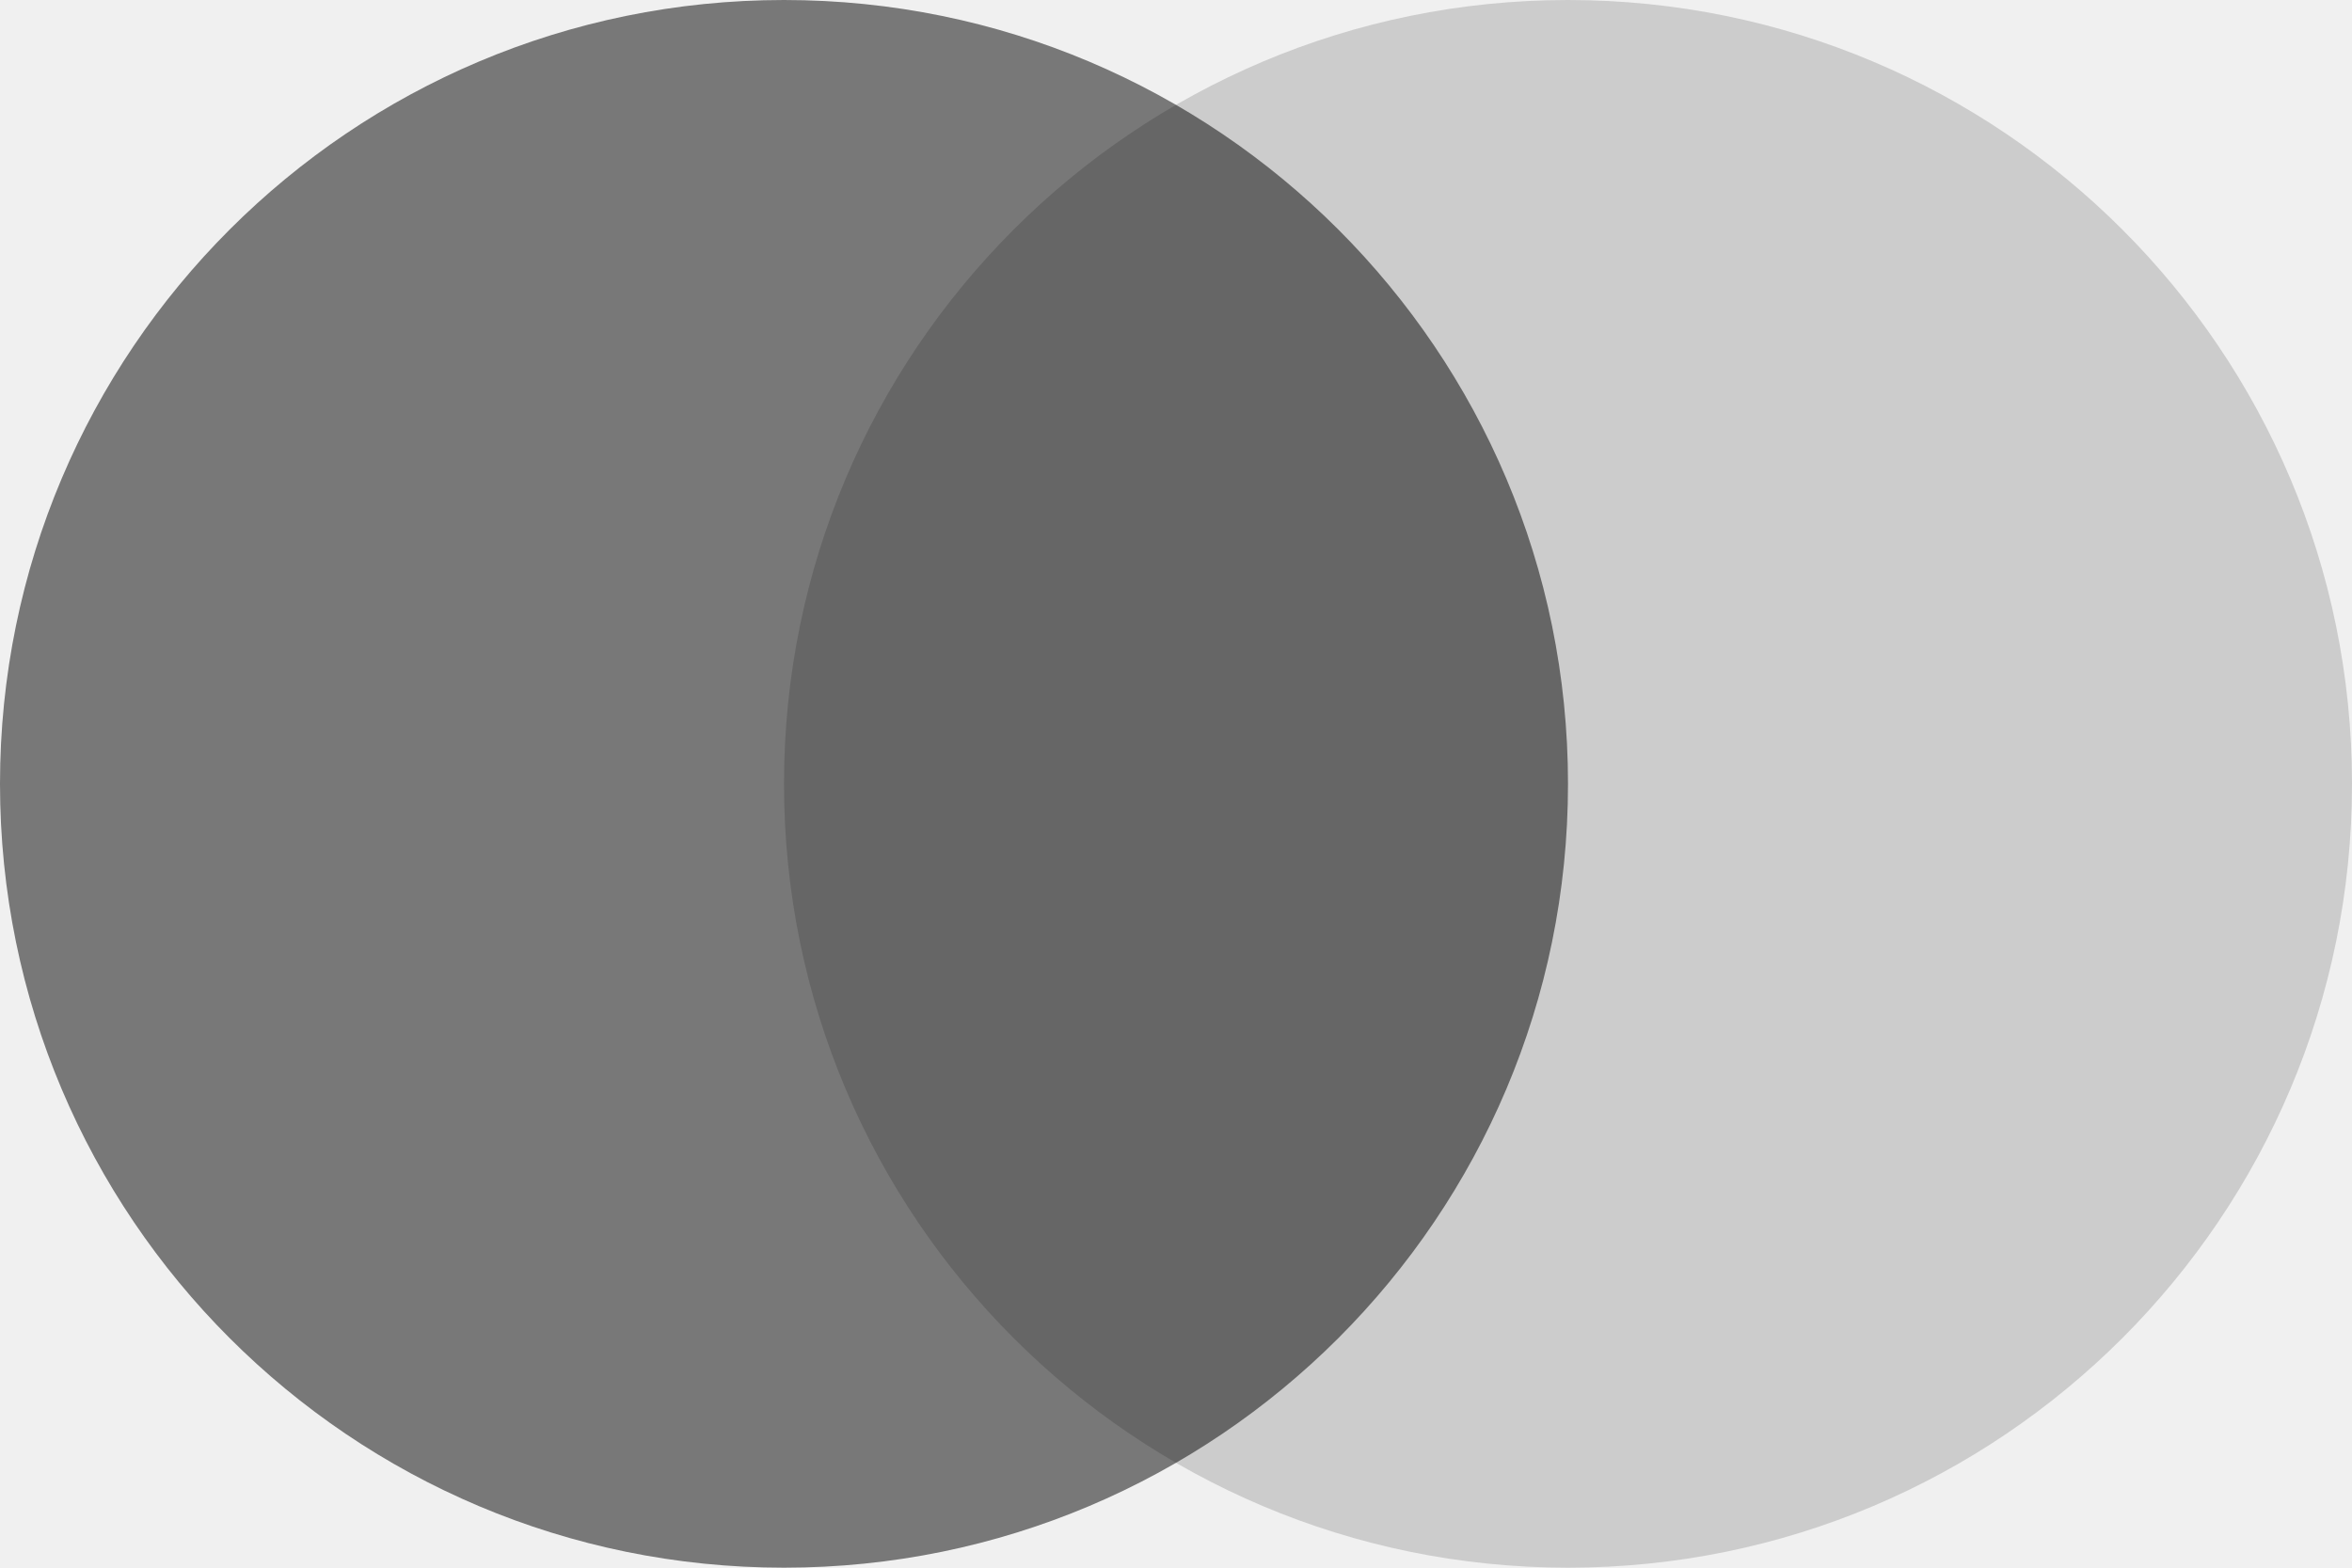
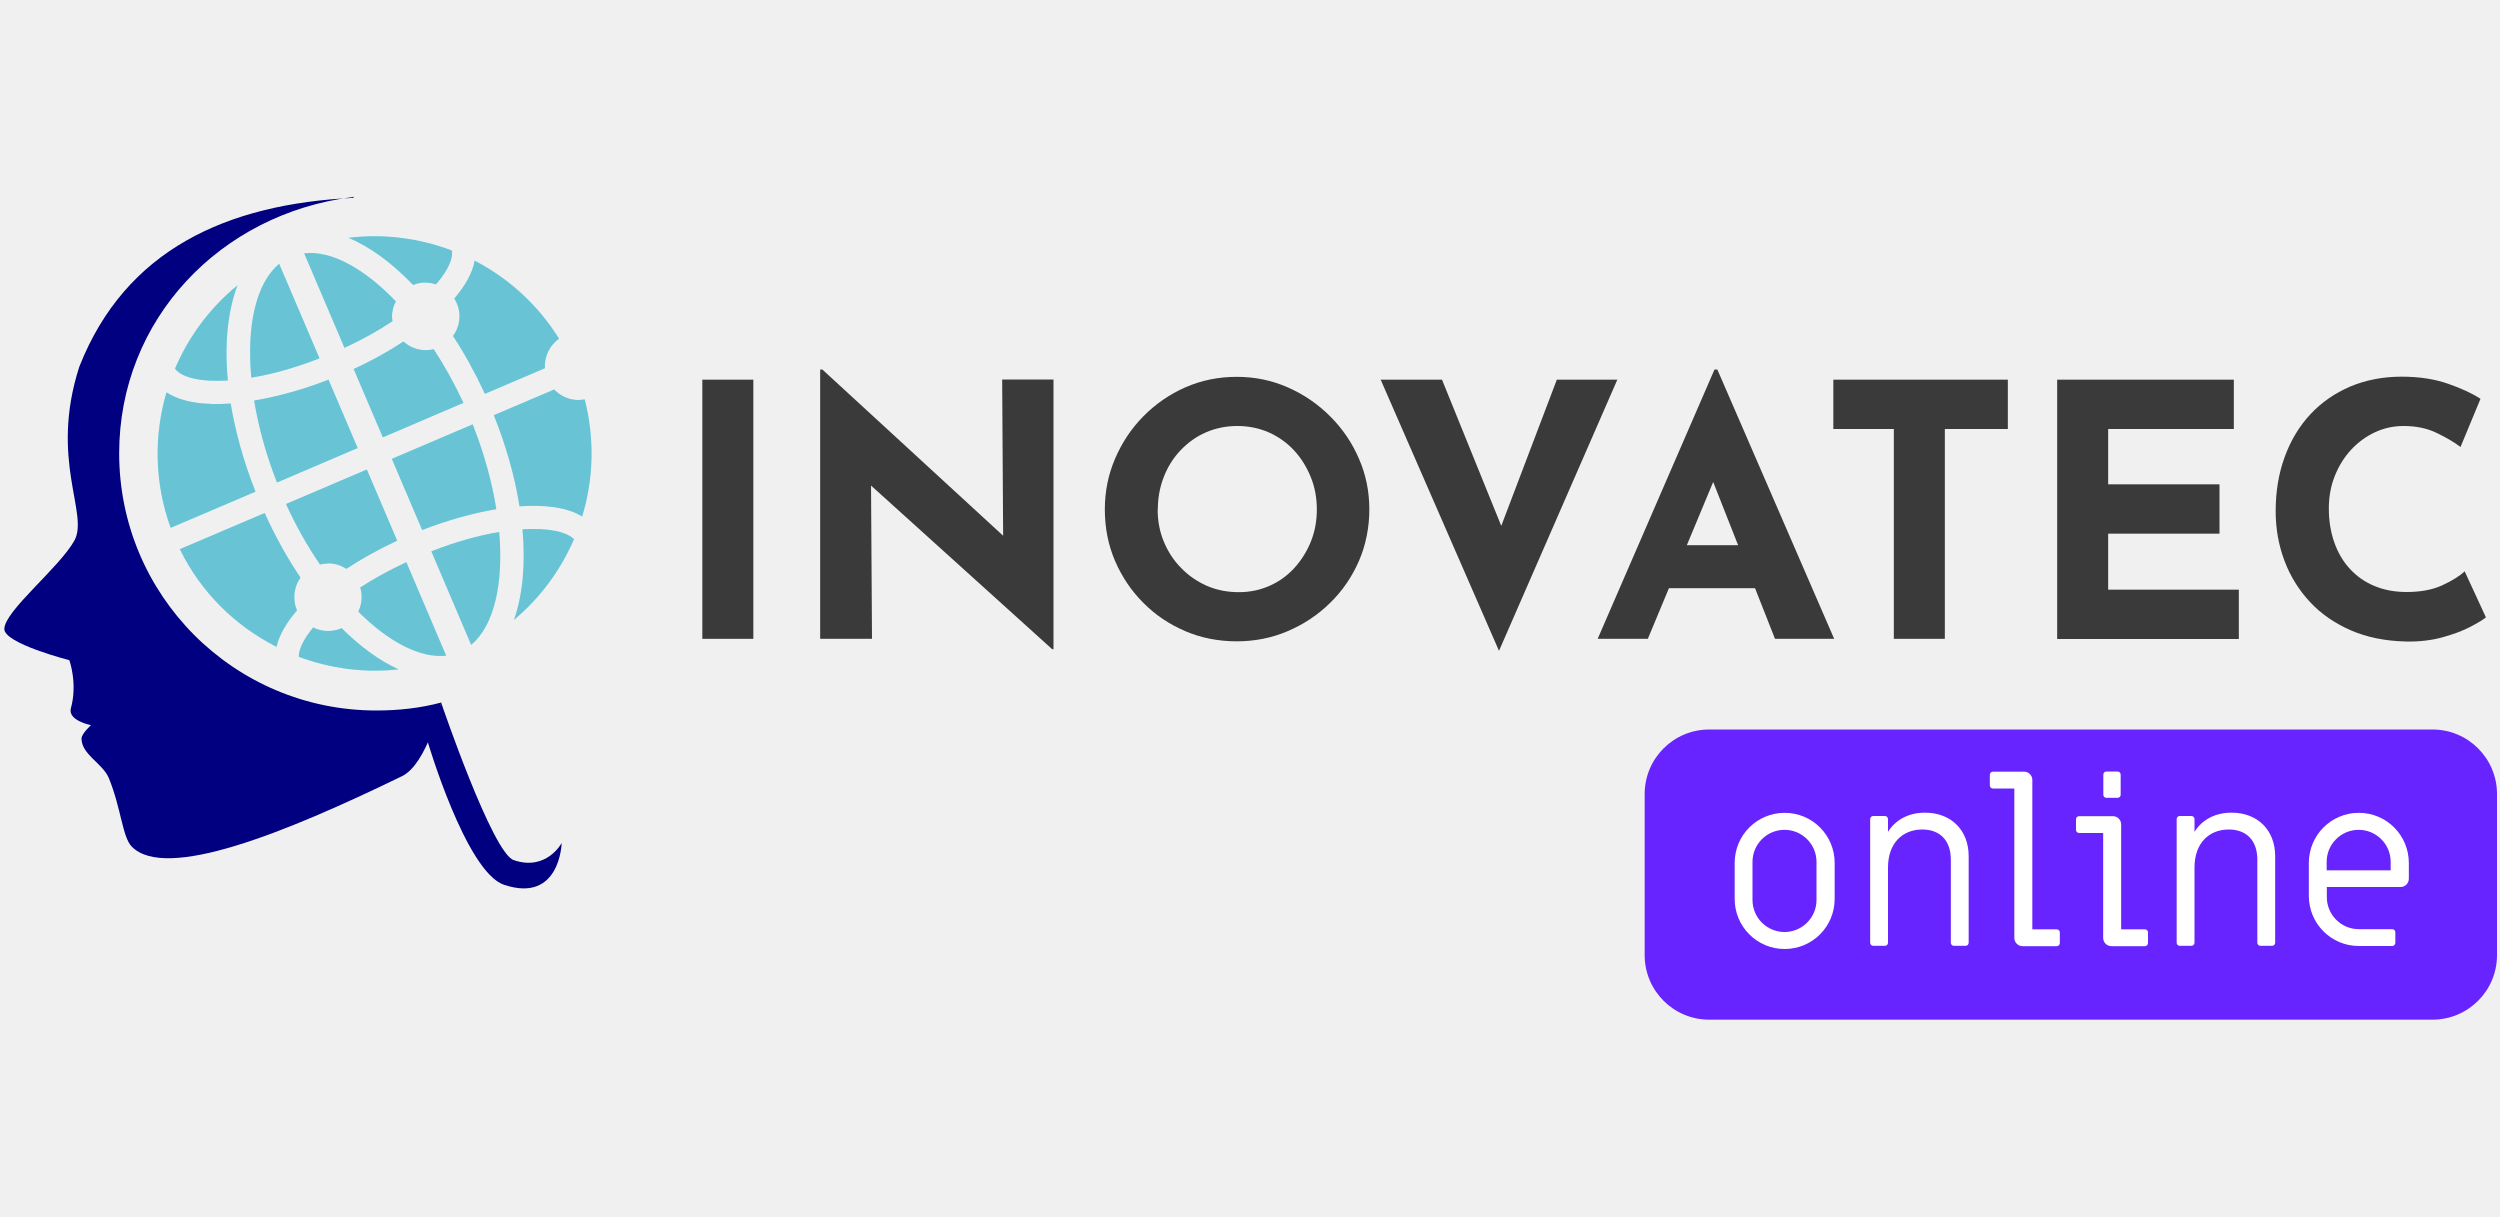
- <svg xmlns="http://www.w3.org/2000/svg" width="150" height="100" viewBox="0 0 150 100" fill="none">
-   <circle cx="50" cy="50" r="50" fill="black" fill-opacity="0.5" />
-   <circle cx="100" cy="50" r="50" fill="black" fill-opacity="0.15" />
+ <svg xmlns="http://www.w3.org/2000/svg" id="Camada_1" data-name="Camada 1" viewBox="0 0 150 73">
+   <defs>
+     <style>
+       .cls-1 {
+         fill: #b8ecff;
+       }
+ 
+       .cls-2 {
+         fill: #fff;
+       }
+ 
+       .cls-3 {
+         isolation: isolate;
+       }
+ 
+       .cls-4 {
+         fill: #3a3a3a;
+       }
+ 
+       .cls-5 {
+         fill: navy;
+       }
+ 
+       .cls-6 {
+         fill: #68c3d5;
+       }
+ 
+       .cls-7 {
+         fill: #6724ff;
+       }
+     </style>
+   </defs>
+   <g class="cls-3">
+     <g class="cls-3">
+       <path class="cls-4" d="M42.14,22.78h3.06v15.55h-3.06v-15.55Z" />
+       <path class="cls-4" d="M63.14,38.96l-11.79-10.65.91.51.06,9.51h-3.11v-16.16h.13l11.53,10.6-.68-.3-.06-9.7h3.08v16.18h-.08Z" />
+       <path class="cls-4" d="M66.29,30.57c0-1.07.2-2.08.61-3.04.41-.96.97-1.81,1.7-2.55.73-.74,1.57-1.32,2.52-1.74.96-.42,1.99-.63,3.08-.63s2.11.21,3.06.63c.96.42,1.81,1,2.55,1.74s1.32,1.59,1.73,2.55c.42.96.62,1.97.62,3.04s-.21,2.13-.62,3.08c-.42.96-.99,1.8-1.73,2.52-.74.73-1.59,1.29-2.55,1.7-.96.41-1.98.61-3.06.61s-2.13-.2-3.08-.61c-.96-.41-1.8-.97-2.52-1.7-.73-.73-1.29-1.57-1.7-2.52-.41-.96-.61-1.99-.61-3.08ZM69.46,30.57c0,.69.12,1.33.37,1.93.25.6.59,1.13,1.04,1.58.44.46.96.81,1.54,1.07.58.25,1.22.38,1.91.38s1.28-.13,1.85-.38c.57-.25,1.07-.61,1.49-1.07.42-.46.75-.99.99-1.58s.36-1.24.36-1.93-.12-1.36-.37-1.96c-.25-.61-.58-1.14-1.01-1.6-.43-.46-.93-.81-1.51-1.07-.58-.25-1.2-.38-1.88-.38s-1.3.13-1.88.38c-.58.25-1.08.61-1.52,1.07-.44.46-.77.99-1.01,1.6-.24.61-.36,1.26-.36,1.96Z" />
+       <path class="cls-4" d="M86.52,22.78l4.54,11.2-1.77-.36,4.12-10.84h3.63l-7.1,16.27-7.1-16.27h3.68Z" />
+       <path class="cls-4" d="M95.86,38.33l7.01-16.16h.17l7.01,16.16h-3.55l-4.48-11.37,2.22-1.52-5.37,12.89h-3.02ZM100.66,32.71h4.67l1.08,2.58h-6.7l.95-2.58Z" />
+       <path class="cls-4" d="M109.99,22.78h10.48v2.96h-3.78v12.59h-3.06v-12.59h-3.63v-2.96Z" />
+       <path class="cls-4" d="M123.43,22.78h10.6v2.96h-7.54v3.32h6.68v2.96h-6.68v3.36h7.84v2.96h-10.9v-15.55Z" />
+       <path class="cls-4" d="M149.16,37.04c-.17.14-.48.33-.94.57-.46.24-1.02.45-1.68.63-.66.18-1.39.27-2.2.25-1.23-.03-2.32-.25-3.29-.67-.96-.42-1.78-.98-2.45-1.7s-1.18-1.54-1.53-2.47c-.35-.93-.53-1.92-.53-2.98,0-1.18.18-2.27.54-3.25.36-.99.87-1.84,1.54-2.56.67-.72,1.47-1.27,2.4-1.67.93-.39,1.96-.59,3.08-.59,1.04,0,1.96.14,2.77.42.8.28,1.46.58,1.96.91l-1.2,2.89c-.35-.27-.82-.55-1.4-.83-.58-.29-1.26-.43-2.02-.43-.59,0-1.16.12-1.7.37-.54.25-1.02.6-1.44,1.05-.42.45-.74.98-.98,1.57-.24.6-.36,1.25-.36,1.95,0,.75.11,1.43.33,2.05s.53,1.15.94,1.59c.41.44.9.79,1.47,1.02.57.24,1.22.36,1.93.36.83,0,1.54-.13,2.13-.4.59-.27,1.04-.55,1.35-.84l1.27,2.75Z" />
+     </g>
+   </g>
+   <g>
+     <rect class="cls-7" x="98.68" y="43.77" width="51.14" height="17.41" rx="3.87" ry="3.87" />
+     <g>
+       <path class="cls-2" d="M104.08,53.93v-2.15c0-1.67,1.34-3.01,3-3.01s3,1.34,3,3.01v2.15c0,1.67-1.34,3.01-3,3.01s-3-1.34-3-3.01ZM108.99,54v-2.29c0-1.06-.86-1.92-1.92-1.92s-1.92.86-1.92,1.92v2.29c0,1.06.86,1.92,1.92,1.92s1.92-.86,1.92-1.92Z" />
+       <path class="cls-2" d="M112.21,56.56v-7.41c0-.11.08-.19.19-.19h.69c.11,0,.19.08.19.19v.76c.48-.76,1.28-1.15,2.22-1.15,1.57,0,2.62,1.05,2.62,2.61v5.19c0,.11-.08.19-.19.19h-.69c-.11,0-.19-.08-.19-.19v-4.98c0-1.2-.7-1.81-1.71-1.81-1.2,0-2.06.83-2.06,2.28v4.51c0,.11-.08.19-.19.19h-.69c-.11,0-.19-.08-.19-.19Z" />
+       <path class="cls-2" d="M120.86,56.27v-8.96h-1.28c-.11,0-.19-.08-.19-.19v-.63c0-.11.08-.19.19-.19h1.86c.28,0,.5.22.5.5v8.96h1.46c.11,0,.19.08.19.19v.63c0,.11-.08.19-.19.19h-2.04c-.28,0-.5-.22-.5-.5Z" />
+       <path class="cls-2" d="M126.19,56.27v-6.29h-1.44c-.11,0-.19-.08-.19-.19v-.63c0-.11.08-.19.19-.19h2.02c.28,0,.5.22.5.5v6.29h1.42c.11,0,.19.08.19.19v.63c0,.11-.08.19-.19.19h-2c-.28,0-.5-.22-.5-.5ZM126.2,47.68v-1.2c0-.11.08-.19.19-.19h.66c.11,0,.19.08.19.19v1.2c0,.11-.08.19-.19.19h-.66c-.11,0-.19-.08-.19-.19Z" />
+       <path class="cls-2" d="M130.6,56.56v-7.41c0-.11.08-.19.19-.19h.69c.11,0,.19.08.19.19v.76c.48-.76,1.28-1.15,2.22-1.15,1.57,0,2.62,1.05,2.62,2.61v5.19c0,.11-.08.19-.19.19h-.69c-.11,0-.19-.08-.19-.19v-4.98c0-1.2-.7-1.81-1.71-1.81-1.2,0-2.06.83-2.06,2.28v4.51c0,.11-.08.19-.19.19h-.69c-.11,0-.19-.08-.19-.19Z" />
+       <path class="cls-2" d="M138.53,53.75v-1.97c0-1.67,1.34-3.01,3-3.01s3,1.34,3,3.01v.94c0,.28-.22.5-.5.5h-4.42v.61c0,1.06.86,1.92,1.92,1.92h2c.11,0,.19.08.19.19v.63c0,.11-.08.19-.19.19h-2c-1.66,0-3-1.34-3-3.01ZM143.44,52.22v-.51c0-1.06-.86-1.92-1.92-1.92s-1.92.86-1.92,1.92v.51h3.84Z" />
+     </g>
+   </g>
+   <g>
+     <path id="path61" class="cls-5" d="M26.48,42.19s3.07,9.02,4.35,9.42c1.97.67,2.87-1.03,2.87-1.03,0,0-.09,3.63-3.45,2.51-2.3-.76-4.62-8.69-4.62-8.69l.85-2.24v.03Z" />
+     <path id="path38" class="cls-5" d="M21.22,11.87c-7.62.36-13.7,3.12-16.46,10.13-1.81,5.6.6,8.83-.3,10.44-.91,1.63-4.17,4.2-4.2,5.29-.03.88,3.9,1.88,3.9,1.88,0,0,.51,1.39.09,2.9-.18.73,1.21,1,1.21,1,0,0-.54.48-.57.79,0,.97,1.24,1.48,1.63,2.36.76,1.85.82,3.57,1.39,4.14,2.03,2.06,9.14-.79,16.21-4.23,1.51-.73,2.36-4.42,2.36-4.42-1.24.33-2.54.48-3.9.48-8.53,0-15.43-6.9-15.43-15.43,0-8.05,6.08-14.37,13.97-15.37l.09-.03h0v.06Z" />
+     <g>
+       <g>
+         <path class="cls-1" d="M13.67,22.83c-.21-2.21,0-4.18.58-5.71-1.66,1.35-2.93,3.08-3.75,5,.38.52,1.51.81,3.17.71Z" />
+         <path class="cls-1" d="M13.85,24.21c-1.59.12-2.97-.08-3.86-.67-.76,2.59-.73,5.43.25,8.13l5.09-2.17c-.72-1.82-1.21-3.61-1.49-5.29Z" />
+         <path class="cls-1" d="M18.03,34.66c-.78-1.16-1.51-2.46-2.15-3.88l-5.09,2.17c1.28,2.62,3.35,4.62,5.8,5.86.16-.71.6-1.45,1.23-2.19-.11-.25-.16-.51-.16-.8,0-.44.14-.84.38-1.17Z" />
+         <path class="cls-1" d="M19.68,37.86c-.32,0-.62-.08-.89-.21-.57.69-.87,1.3-.86,1.76,1.88.7,3.93.98,5.98.75-1.14-.52-2.3-1.36-3.41-2.47-.25.11-.53.17-.82.17Z" />
+         <path class="cls-1" d="M21.61,35.25c.06.19.09.38.09.58,0,.31-.08.61-.2.87,1.81,1.81,3.71,2.81,5.27,2.64l-2.39-5.61c-1.05.49-1.97,1-2.77,1.52Z" />
+         <path class="cls-1" d="M19.68,33.8c.41,0,.78.12,1.1.33.94-.62,1.98-1.19,3.05-1.69l-1.82-4.27-4.85,2.07c.6,1.32,1.29,2.54,2.04,3.63.16-.04.32-.06.48-.06Z" />
+         <path class="cls-1" d="M15.25,24.04c.26,1.57.71,3.24,1.37,4.91l4.84-2.07-1.75-4.1c-1.48.58-3.02,1.01-4.46,1.25Z" />
+         <path class="cls-1" d="M19.17,21.5l-2.42-5.67c-1.39,1.16-1.96,3.71-1.67,6.83,1.2-.2,2.58-.57,4.09-1.16Z" />
+         <path class="cls-1" d="M29.09,23.63l3.61-1.54s-.01-.08-.01-.12c0-.68.34-1.28.85-1.65-1.26-2.03-3.02-3.62-5.06-4.68-.13.74-.57,1.51-1.22,2.27.19.31.31.67.31,1.07,0,.44-.15.85-.39,1.18.69,1.05,1.33,2.21,1.91,3.46Z" />
+         <path class="cls-1" d="M25.55,16.96c.21,0,.41.04.61.1.71-.82,1.04-1.54.95-2.03-1.95-.74-4.08-1.02-6.2-.76,1.3.54,2.62,1.52,3.88,2.83.24-.1.49-.15.76-.15Z" />
+         <path class="cls-1" d="M23.55,19.27c-.01-.09-.03-.18-.03-.28,0-.33.09-.64.23-.91-1.88-1.96-3.87-3.07-5.5-2.88l2.42,5.67c1.1-.51,2.06-1.05,2.88-1.6Z" />
+         <path class="cls-1" d="M27.81,24.18c-.54-1.16-1.14-2.24-1.79-3.23-.15.04-.31.06-.47.06-.52,0-.99-.2-1.34-.52-.93.61-1.94,1.17-2.99,1.65l1.75,4.1,4.84-2.07Z" />
+         <path class="cls-1" d="M29.78,30.55c-.26-1.62-.73-3.35-1.42-5.09l-4.85,2.07,1.82,4.27c1.48-.57,3.01-1.01,4.45-1.25Z" />
+         <path class="cls-1" d="M25.88,33.08l2.39,5.61c1.38-1.15,1.95-3.68,1.68-6.77-1.2.2-2.57.57-4.07,1.16Z" />
+         <path class="cls-1" d="M31.35,31.76c.19,2.08.01,3.95-.51,5.43,1.58-1.32,2.8-2.99,3.6-4.84-.46-.45-1.55-.69-3.09-.59Z" />
+         <path class="cls-1" d="M35.09,23.96c-.12.02-.25.04-.38.04-.57,0-1.09-.24-1.46-.63l-3.62,1.54c.75,1.88,1.27,3.73,1.54,5.47,1.54-.11,2.87.06,3.76.61.68-2.24.76-4.66.15-7.03Z" />
+       </g>
+       <g>
+         <path class="cls-6" d="M13.67,22.83c-.21-2.21,0-4.18.58-5.71-1.66,1.35-2.93,3.08-3.75,5,.38.52,1.51.81,3.17.71Z" />
+         <path class="cls-6" d="M13.85,24.21c-1.59.12-2.97-.08-3.86-.67-.76,2.59-.73,5.43.25,8.13l5.09-2.17c-.72-1.82-1.21-3.61-1.49-5.29Z" />
+         <path class="cls-6" d="M18.03,34.66c-.78-1.16-1.51-2.46-2.15-3.88l-5.09,2.17c1.28,2.62,3.35,4.62,5.8,5.86.16-.71.6-1.45,1.23-2.19-.11-.25-.16-.51-.16-.8,0-.44.14-.84.38-1.17Z" />
+         <path class="cls-6" d="M19.68,37.86c-.32,0-.62-.08-.89-.21-.57.69-.87,1.3-.86,1.76,1.88.7,3.93.98,5.98.75-1.14-.52-2.3-1.36-3.41-2.47-.25.11-.53.17-.82.17Z" />
+         <path class="cls-6" d="M21.61,35.25c.06.19.09.38.09.58,0,.31-.08.61-.2.87,1.81,1.81,3.71,2.81,5.27,2.64l-2.39-5.61c-1.05.49-1.97,1-2.77,1.52Z" />
+         <path class="cls-6" d="M19.68,33.8c.41,0,.78.12,1.1.33.94-.62,1.98-1.19,3.05-1.69l-1.82-4.27-4.85,2.07c.6,1.32,1.29,2.54,2.04,3.63.16-.04.32-.06.48-.06Z" />
+         <path class="cls-6" d="M15.25,24.04c.26,1.57.71,3.24,1.37,4.91l4.84-2.07-1.75-4.1c-1.48.58-3.02,1.01-4.46,1.25Z" />
+         <path class="cls-6" d="M19.17,21.5l-2.42-5.67c-1.39,1.16-1.96,3.71-1.67,6.83,1.2-.2,2.58-.57,4.09-1.16Z" />
+         <path class="cls-6" d="M29.09,23.63l3.61-1.54s-.01-.08-.01-.12c0-.68.34-1.28.85-1.65-1.26-2.03-3.02-3.62-5.06-4.68-.13.74-.57,1.51-1.22,2.27.19.31.31.67.31,1.07,0,.44-.15.85-.39,1.18.69,1.05,1.33,2.21,1.91,3.46Z" />
+         <path class="cls-6" d="M25.55,16.96c.21,0,.41.04.61.1.71-.82,1.04-1.54.95-2.03-1.95-.74-4.08-1.02-6.2-.76,1.3.54,2.62,1.52,3.88,2.83.24-.1.49-.15.76-.15Z" />
+         <path class="cls-6" d="M23.55,19.27c-.01-.09-.03-.18-.03-.28,0-.33.09-.64.23-.91-1.88-1.96-3.87-3.07-5.5-2.88l2.42,5.67c1.1-.51,2.06-1.05,2.88-1.6Z" />
+         <path class="cls-6" d="M27.81,24.18c-.54-1.16-1.14-2.24-1.79-3.23-.15.04-.31.06-.47.06-.52,0-.99-.2-1.34-.52-.93.61-1.94,1.17-2.99,1.65l1.75,4.1,4.84-2.07Z" />
+         <path class="cls-6" d="M29.78,30.55c-.26-1.62-.73-3.35-1.42-5.09l-4.85,2.07,1.82,4.27c1.48-.57,3.01-1.01,4.45-1.25Z" />
+         <path class="cls-6" d="M25.88,33.08l2.39,5.61c1.38-1.15,1.95-3.68,1.68-6.77-1.2.2-2.57.57-4.07,1.16Z" />
+         <path class="cls-6" d="M31.35,31.76c.19,2.08.01,3.95-.51,5.43,1.58-1.32,2.8-2.99,3.6-4.84-.46-.45-1.55-.69-3.09-.59Z" />
+         <path class="cls-6" d="M35.09,23.96c-.12.02-.25.04-.38.04-.57,0-1.09-.24-1.46-.63l-3.62,1.54c.75,1.88,1.27,3.73,1.54,5.47,1.54-.11,2.87.06,3.76.61.68-2.24.76-4.66.15-7.03Z" />
+       </g>
+     </g>
+   </g>
</svg>
